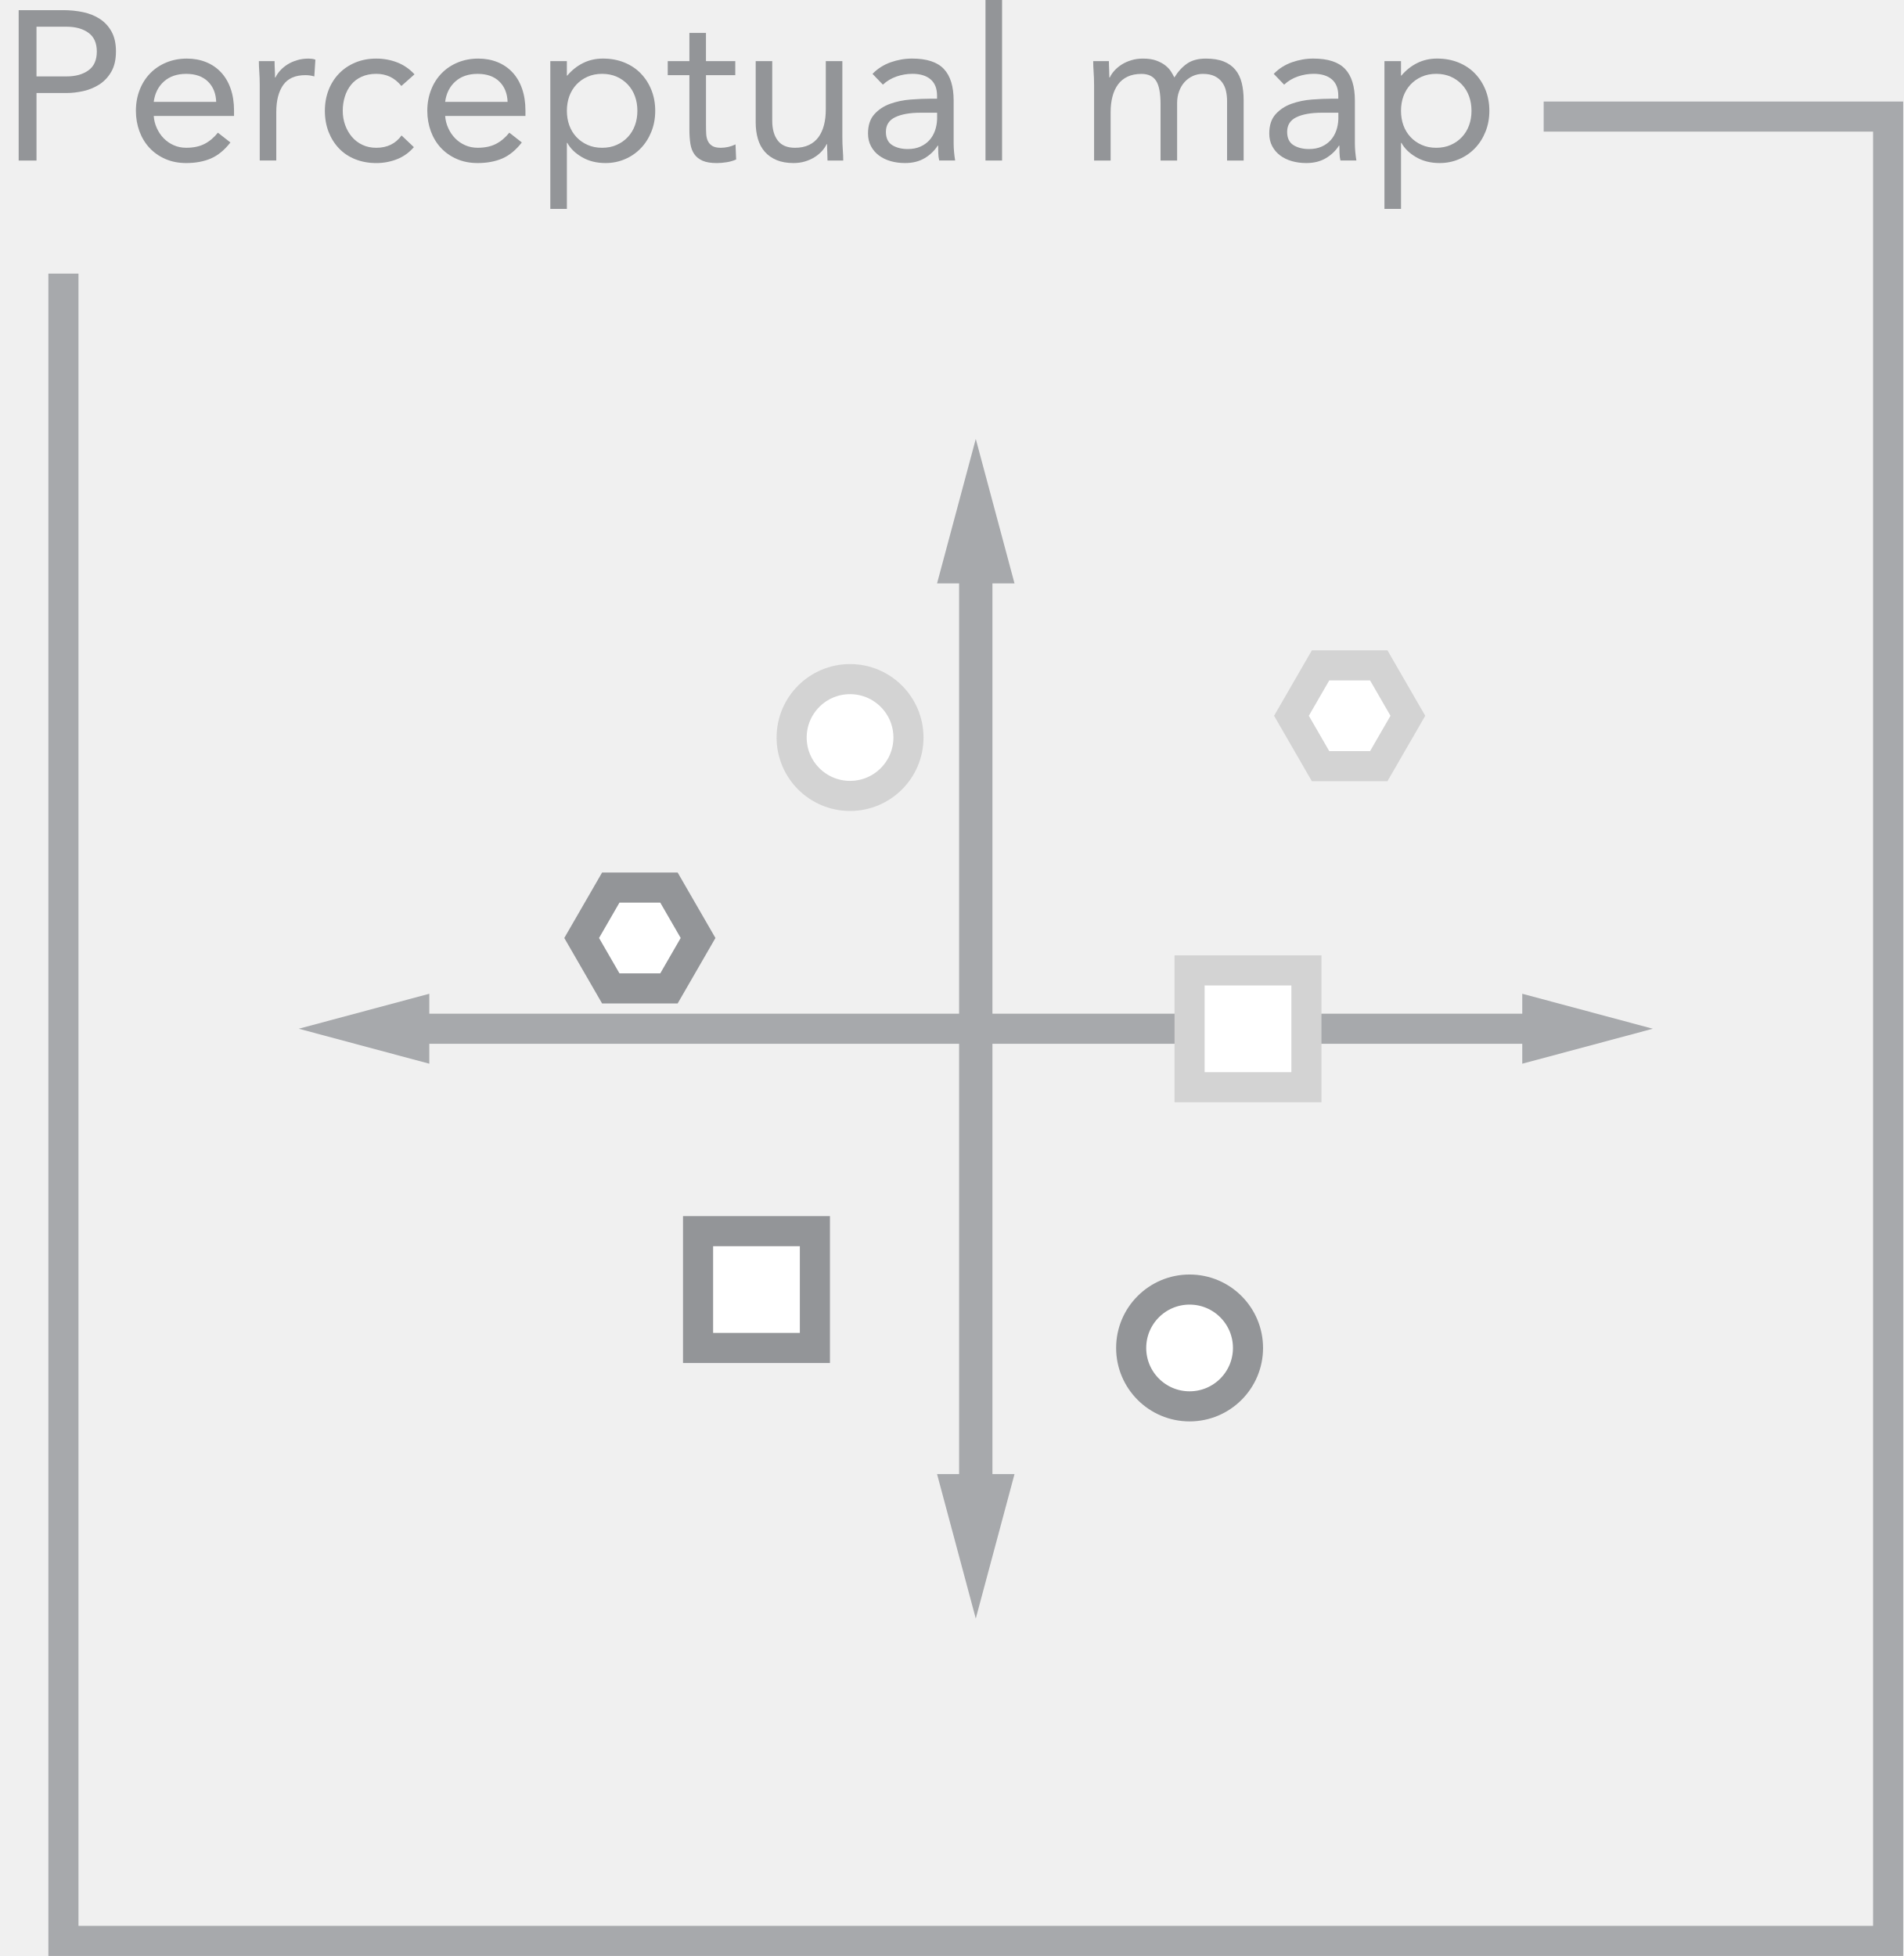
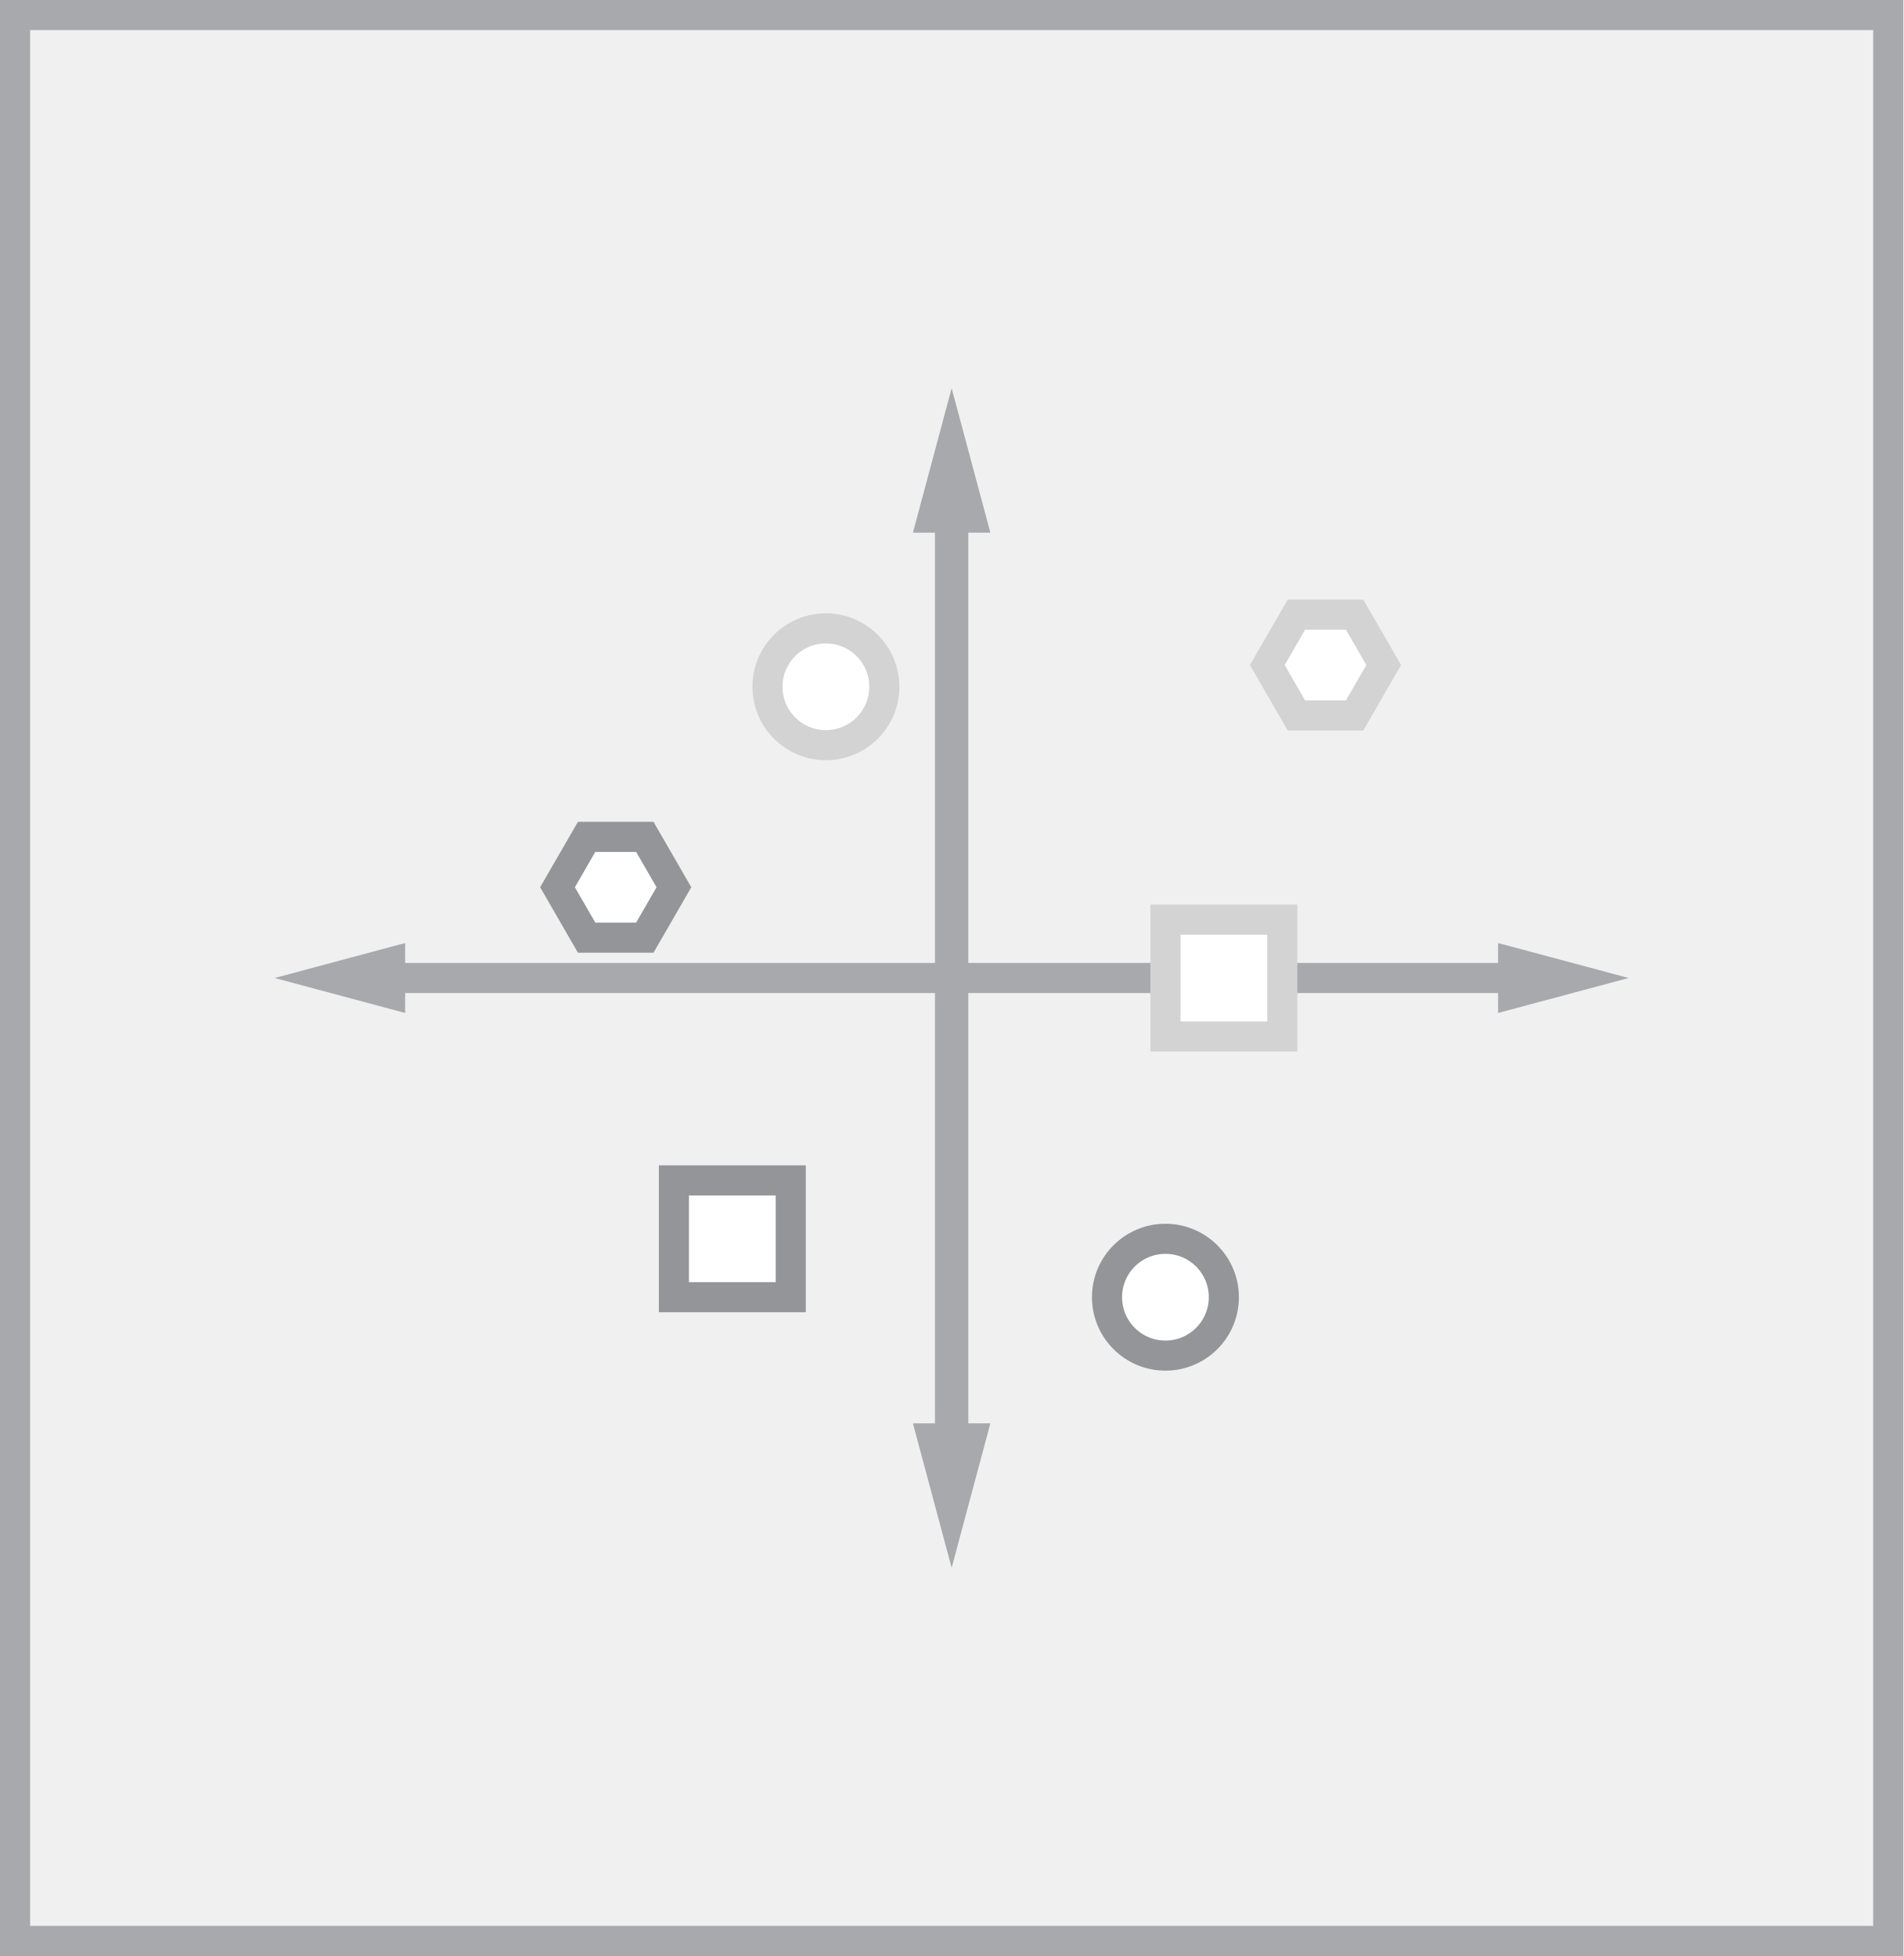
<svg xmlns="http://www.w3.org/2000/svg" version="1.1" x="0px" y="0px" width="89.603px" height="92.106px" viewBox="0 0 89.603 92.106" enable-background="new 0 0 89.603 92.106" xml:space="preserve">
  <g id="Layer_2">
</g>
  <g id="Layer_1">
    <g>
-       <polyline fill="none" stroke="#A7A9AC" stroke-width="1.417" stroke-miterlimit="10" points="2.986,12.884 2.986,91.395     88.891,91.395 88.891,5.49 72.674,5.49   " />
      <g>
        <g>
-           <path fill="#939598" d="M0.878,0.478h2.101c0.326,0,0.638,0.032,0.935,0.095c0.297,0.063,0.56,0.17,0.79,0.32      c0.229,0.15,0.413,0.35,0.55,0.6s0.205,0.559,0.205,0.926c0,0.387-0.073,0.706-0.22,0.96c-0.146,0.253-0.335,0.453-0.565,0.6      c-0.229,0.146-0.481,0.25-0.755,0.311c-0.273,0.06-0.533,0.09-0.78,0.09h-1.42v3.18h-0.84V0.478z M1.718,3.598h1.42      c0.42,0,0.762-0.095,1.025-0.285c0.264-0.189,0.395-0.485,0.395-0.885c0-0.4-0.131-0.695-0.395-0.885      c-0.264-0.19-0.605-0.285-1.025-0.285h-1.42V3.598z" />
-           <path fill="#939598" d="M10.848,6.708c-0.28,0.359-0.587,0.611-0.92,0.755c-0.333,0.143-0.72,0.215-1.16,0.215      c-0.366,0-0.696-0.065-0.99-0.195c-0.293-0.13-0.541-0.305-0.744-0.524c-0.204-0.221-0.36-0.48-0.471-0.78      c-0.109-0.3-0.165-0.62-0.165-0.96c0-0.36,0.061-0.691,0.181-0.995c0.119-0.304,0.286-0.563,0.5-0.78      c0.213-0.217,0.466-0.385,0.76-0.505c0.293-0.12,0.613-0.18,0.96-0.18c0.326,0,0.626,0.055,0.899,0.165      c0.273,0.109,0.509,0.27,0.705,0.479c0.197,0.21,0.349,0.467,0.455,0.771c0.106,0.303,0.16,0.648,0.16,1.035v0.25h-3.78      C7.251,5.658,7.299,5.85,7.383,6.033c0.083,0.184,0.191,0.344,0.325,0.48c0.133,0.137,0.29,0.245,0.47,0.325      s0.377,0.12,0.59,0.12c0.34,0,0.627-0.061,0.86-0.181s0.443-0.296,0.63-0.529L10.848,6.708z M10.178,4.798      c-0.014-0.4-0.144-0.721-0.39-0.96c-0.247-0.24-0.587-0.36-1.021-0.36s-0.783,0.12-1.05,0.36c-0.267,0.239-0.427,0.56-0.48,0.96      H10.178z" />
-           <path fill="#939598" d="M12.228,3.988c0-0.213-0.007-0.413-0.021-0.6c-0.013-0.187-0.02-0.356-0.02-0.51h0.74      c0,0.126,0.003,0.253,0.01,0.38s0.01,0.257,0.01,0.39h0.021c0.053-0.113,0.128-0.223,0.225-0.33      c0.097-0.106,0.212-0.201,0.345-0.285c0.134-0.083,0.283-0.149,0.45-0.199c0.167-0.051,0.347-0.075,0.54-0.075      c0.054,0,0.106,0.003,0.16,0.01c0.053,0.007,0.106,0.021,0.16,0.04l-0.051,0.79c-0.133-0.04-0.273-0.06-0.42-0.06      c-0.479,0-0.828,0.154-1.045,0.465c-0.217,0.31-0.325,0.734-0.325,1.274v2.28h-0.779V3.988z" />
-           <path fill="#939598" d="M18.897,4.048c-0.167-0.2-0.347-0.346-0.54-0.436s-0.407-0.135-0.641-0.135      c-0.26,0-0.489,0.045-0.689,0.135s-0.365,0.215-0.495,0.375s-0.229,0.346-0.295,0.556s-0.101,0.435-0.101,0.675      s0.039,0.465,0.115,0.675c0.077,0.21,0.184,0.396,0.32,0.555c0.137,0.16,0.302,0.285,0.495,0.375      c0.193,0.091,0.41,0.136,0.649,0.136c0.514,0,0.91-0.193,1.19-0.58l0.58,0.55c-0.227,0.26-0.493,0.45-0.8,0.57      c-0.307,0.119-0.63,0.18-0.971,0.18c-0.359,0-0.689-0.061-0.989-0.18c-0.301-0.12-0.556-0.29-0.766-0.511      c-0.21-0.22-0.373-0.479-0.49-0.779c-0.116-0.301-0.175-0.631-0.175-0.99c0-0.354,0.059-0.68,0.175-0.98      c0.117-0.3,0.282-0.56,0.495-0.779c0.214-0.221,0.469-0.392,0.766-0.516c0.296-0.123,0.625-0.185,0.984-0.185      c0.347,0,0.676,0.06,0.985,0.18s0.582,0.307,0.815,0.561L18.897,4.048z" />
-           <path fill="#939598" d="M24.567,6.708c-0.28,0.359-0.587,0.611-0.92,0.755c-0.333,0.143-0.72,0.215-1.16,0.215      c-0.366,0-0.696-0.065-0.99-0.195c-0.293-0.13-0.541-0.305-0.744-0.524c-0.204-0.221-0.36-0.48-0.471-0.78      c-0.109-0.3-0.165-0.62-0.165-0.96c0-0.36,0.061-0.691,0.181-0.995c0.119-0.304,0.286-0.563,0.5-0.78      c0.213-0.217,0.466-0.385,0.76-0.505c0.293-0.12,0.613-0.18,0.96-0.18c0.326,0,0.626,0.055,0.899,0.165      c0.273,0.109,0.509,0.27,0.705,0.479c0.197,0.21,0.349,0.467,0.455,0.771c0.106,0.303,0.16,0.648,0.16,1.035v0.25h-3.78      c0.014,0.199,0.062,0.392,0.146,0.574c0.083,0.184,0.191,0.344,0.325,0.48c0.133,0.137,0.29,0.245,0.47,0.325      s0.377,0.12,0.59,0.12c0.34,0,0.627-0.061,0.86-0.181s0.443-0.296,0.63-0.529L24.567,6.708z M23.897,4.798      c-0.014-0.4-0.144-0.721-0.39-0.96c-0.247-0.24-0.587-0.36-1.021-0.36s-0.783,0.12-1.05,0.36c-0.267,0.239-0.427,0.56-0.48,0.96      H23.897z" />
-           <path fill="#939598" d="M25.907,2.878h0.78v0.68h0.02c0.213-0.253,0.462-0.45,0.745-0.59c0.283-0.141,0.595-0.21,0.935-0.21      c0.367,0,0.702,0.062,1.005,0.185c0.304,0.124,0.562,0.295,0.775,0.516c0.213,0.22,0.38,0.479,0.5,0.779      c0.12,0.301,0.18,0.627,0.18,0.98s-0.06,0.68-0.18,0.979c-0.12,0.301-0.285,0.561-0.495,0.78s-0.458,0.392-0.745,0.515      c-0.286,0.124-0.593,0.186-0.92,0.186c-0.42,0-0.788-0.092-1.104-0.275c-0.317-0.183-0.549-0.408-0.695-0.675h-0.02v3.11h-0.78      V2.878z M26.688,5.218c0,0.246,0.038,0.475,0.114,0.685c0.077,0.21,0.188,0.394,0.335,0.55c0.146,0.157,0.322,0.28,0.525,0.37      c0.203,0.091,0.432,0.136,0.685,0.136c0.254,0,0.481-0.045,0.686-0.136c0.203-0.09,0.378-0.213,0.524-0.37      c0.146-0.156,0.259-0.34,0.335-0.55c0.077-0.21,0.115-0.438,0.115-0.685c0-0.247-0.038-0.476-0.115-0.686      c-0.076-0.21-0.188-0.393-0.335-0.55c-0.146-0.156-0.321-0.28-0.524-0.37c-0.204-0.09-0.432-0.135-0.686-0.135      c-0.253,0-0.481,0.045-0.685,0.135s-0.379,0.214-0.525,0.37c-0.146,0.157-0.258,0.34-0.335,0.55      C26.726,4.743,26.688,4.971,26.688,5.218z" />
-           <path fill="#939598" d="M34.617,3.539h-1.38v2.34c0,0.153,0.003,0.295,0.01,0.425s0.033,0.243,0.08,0.34s0.117,0.174,0.21,0.23      c0.094,0.057,0.227,0.085,0.4,0.085c0.113,0,0.229-0.014,0.35-0.04c0.12-0.027,0.233-0.067,0.34-0.12l0.03,0.71      c-0.133,0.06-0.281,0.104-0.445,0.13c-0.163,0.026-0.318,0.04-0.465,0.04c-0.279,0-0.503-0.037-0.67-0.11      c-0.166-0.073-0.297-0.177-0.39-0.31c-0.094-0.134-0.155-0.299-0.186-0.495c-0.029-0.196-0.045-0.415-0.045-0.655V3.539h-1.02      v-0.66h1.02v-1.33h0.78v1.33h1.38V3.539z" />
-           <path fill="#939598" d="M39.657,6.448c0,0.214,0.006,0.414,0.02,0.601s0.021,0.356,0.021,0.51h-0.74      c0-0.127-0.004-0.253-0.01-0.38c-0.007-0.127-0.011-0.257-0.011-0.39h-0.02c-0.054,0.113-0.129,0.223-0.225,0.329      c-0.098,0.107-0.212,0.202-0.346,0.285c-0.133,0.084-0.283,0.15-0.45,0.2c-0.166,0.05-0.347,0.075-0.54,0.075      c-0.307,0-0.571-0.047-0.795-0.14c-0.223-0.094-0.408-0.224-0.555-0.391c-0.146-0.166-0.255-0.368-0.325-0.604      c-0.069-0.237-0.104-0.495-0.104-0.775v-2.89h0.779v2.81c0,0.394,0.087,0.703,0.261,0.93c0.173,0.228,0.443,0.341,0.81,0.341      c0.254,0,0.472-0.044,0.655-0.131c0.184-0.086,0.333-0.21,0.45-0.369c0.116-0.16,0.203-0.351,0.26-0.57s0.085-0.463,0.085-0.73      V2.878h0.78V6.448z" />
-           <path fill="#939598" d="M41.076,3.478c0.24-0.246,0.525-0.428,0.855-0.545c0.33-0.116,0.665-0.175,1.005-0.175      c0.693,0,1.193,0.163,1.5,0.49c0.307,0.326,0.46,0.823,0.46,1.489v2.011c0,0.133,0.007,0.271,0.02,0.415      c0.014,0.143,0.03,0.274,0.051,0.395h-0.75c-0.027-0.106-0.042-0.225-0.045-0.355c-0.004-0.13-0.006-0.244-0.006-0.345h-0.02      c-0.153,0.24-0.358,0.437-0.615,0.59s-0.564,0.23-0.925,0.23c-0.24,0-0.465-0.03-0.675-0.09c-0.21-0.061-0.394-0.148-0.55-0.266      c-0.157-0.116-0.282-0.261-0.375-0.435c-0.094-0.174-0.141-0.373-0.141-0.6c0-0.387,0.101-0.69,0.3-0.91      c0.2-0.221,0.449-0.384,0.745-0.49c0.297-0.106,0.617-0.174,0.96-0.2c0.344-0.026,0.658-0.04,0.945-0.04h0.3v-0.14      c0-0.34-0.102-0.597-0.305-0.771c-0.203-0.173-0.488-0.26-0.855-0.26c-0.253,0-0.501,0.042-0.744,0.125      c-0.244,0.084-0.459,0.212-0.646,0.385L41.076,3.478z M43.337,5.308c-0.5,0-0.897,0.07-1.19,0.21s-0.44,0.37-0.44,0.69      c0,0.293,0.099,0.501,0.296,0.625c0.196,0.123,0.441,0.185,0.734,0.185c0.227,0,0.425-0.038,0.595-0.115      c0.171-0.076,0.312-0.178,0.426-0.305c0.113-0.127,0.199-0.275,0.26-0.445c0.06-0.17,0.093-0.352,0.1-0.545v-0.3H43.337z" />
-           <path fill="#939598" d="M46.396-0.001h0.78v7.56h-0.78V-0.001z" />
-           <path fill="#939598" d="M51.507,3.988c0-0.213-0.007-0.413-0.021-0.6c-0.013-0.187-0.02-0.356-0.02-0.51h0.74      c0,0.126,0.003,0.253,0.01,0.38s0.01,0.257,0.01,0.39h0.021c0.053-0.113,0.128-0.223,0.225-0.33      c0.097-0.106,0.212-0.201,0.345-0.285c0.134-0.083,0.283-0.149,0.45-0.199c0.167-0.051,0.347-0.075,0.54-0.075      c0.253,0,0.465,0.031,0.635,0.095s0.312,0.14,0.425,0.23c0.113,0.09,0.202,0.187,0.266,0.29      c0.063,0.103,0.115,0.194,0.154,0.274c0.174-0.28,0.374-0.498,0.601-0.655c0.227-0.156,0.52-0.234,0.88-0.234      c0.333,0,0.613,0.045,0.84,0.135s0.41,0.22,0.55,0.39c0.141,0.17,0.24,0.377,0.301,0.62c0.06,0.244,0.09,0.516,0.09,0.815v2.84      h-0.78v-2.8c0-0.16-0.017-0.316-0.05-0.47s-0.094-0.29-0.181-0.41c-0.086-0.12-0.203-0.217-0.35-0.29s-0.333-0.11-0.56-0.11      c-0.167,0-0.324,0.033-0.471,0.1c-0.146,0.067-0.274,0.16-0.385,0.28s-0.196,0.266-0.26,0.436s-0.095,0.358-0.095,0.564v2.7      h-0.78v-2.65c0-0.52-0.07-0.888-0.21-1.104c-0.141-0.217-0.37-0.325-0.69-0.325c-0.253,0-0.472,0.044-0.654,0.13      c-0.184,0.087-0.334,0.21-0.45,0.37c-0.117,0.16-0.204,0.35-0.26,0.57c-0.058,0.22-0.086,0.463-0.086,0.729v2.28h-0.779V3.988z" />
-           <path fill="#939598" d="M59.966,3.478c0.24-0.246,0.525-0.428,0.855-0.545c0.33-0.116,0.665-0.175,1.005-0.175      c0.693,0,1.193,0.163,1.5,0.49c0.307,0.326,0.46,0.823,0.46,1.489v2.011c0,0.133,0.007,0.271,0.02,0.415      c0.014,0.143,0.03,0.274,0.051,0.395h-0.75c-0.027-0.106-0.042-0.225-0.045-0.355c-0.004-0.13-0.006-0.244-0.006-0.345h-0.02      c-0.153,0.24-0.358,0.437-0.615,0.59s-0.564,0.23-0.925,0.23c-0.24,0-0.465-0.03-0.675-0.09c-0.21-0.061-0.394-0.148-0.55-0.266      c-0.157-0.116-0.282-0.261-0.375-0.435c-0.094-0.174-0.141-0.373-0.141-0.6c0-0.387,0.101-0.69,0.3-0.91      c0.2-0.221,0.449-0.384,0.745-0.49c0.297-0.106,0.617-0.174,0.96-0.2c0.344-0.026,0.658-0.04,0.945-0.04h0.3v-0.14      c0-0.34-0.102-0.597-0.305-0.771c-0.203-0.173-0.488-0.26-0.855-0.26c-0.253,0-0.501,0.042-0.744,0.125      c-0.244,0.084-0.459,0.212-0.646,0.385L59.966,3.478z M62.227,5.308c-0.5,0-0.897,0.07-1.19,0.21s-0.44,0.37-0.44,0.69      c0,0.293,0.099,0.501,0.296,0.625c0.196,0.123,0.441,0.185,0.734,0.185c0.227,0,0.425-0.038,0.595-0.115      c0.171-0.076,0.312-0.178,0.426-0.305c0.113-0.127,0.199-0.275,0.26-0.445c0.06-0.17,0.093-0.352,0.1-0.545v-0.3H62.227z" />
-           <path fill="#939598" d="M65.177,2.878h0.78v0.68h0.02c0.213-0.253,0.462-0.45,0.745-0.59c0.283-0.141,0.595-0.21,0.935-0.21      c0.367,0,0.702,0.062,1.005,0.185c0.304,0.124,0.562,0.295,0.775,0.516c0.213,0.22,0.38,0.479,0.5,0.779      c0.12,0.301,0.18,0.627,0.18,0.98s-0.06,0.68-0.18,0.979c-0.12,0.301-0.285,0.561-0.495,0.78s-0.458,0.392-0.745,0.515      c-0.286,0.124-0.593,0.186-0.92,0.186c-0.42,0-0.788-0.092-1.104-0.275c-0.317-0.183-0.549-0.408-0.695-0.675h-0.02v3.11h-0.78      V2.878z M65.957,5.218c0,0.246,0.038,0.475,0.114,0.685c0.077,0.21,0.188,0.394,0.335,0.55c0.146,0.157,0.322,0.28,0.525,0.37      c0.203,0.091,0.432,0.136,0.685,0.136c0.254,0,0.481-0.045,0.686-0.136c0.203-0.09,0.378-0.213,0.524-0.37      c0.146-0.156,0.259-0.34,0.335-0.55c0.077-0.21,0.115-0.438,0.115-0.685c0-0.247-0.038-0.476-0.115-0.686      c-0.076-0.21-0.188-0.393-0.335-0.55c-0.146-0.156-0.321-0.28-0.524-0.37c-0.204-0.09-0.432-0.135-0.686-0.135      c-0.253,0-0.481,0.045-0.685,0.135s-0.379,0.214-0.525,0.37c-0.146,0.157-0.258,0.34-0.335,0.55      C65.995,4.743,65.957,4.971,65.957,5.218z" />
-         </g>
-       </g>
-       <g>
-         <g>
-           <line fill="none" stroke="#A7A9AC" stroke-width="1.569" stroke-miterlimit="10" x1="45.938" y1="70.657" x2="45.938" y2="26.228" />
+           <line fill="none" stroke="#A7A9AC" stroke-width="1.569" stroke-miterlimit="10" x1="44.802" y1="68.268" x2="44.802" y2="23.839" />
          <g>
-             <polygon fill="#A7A9AC" points="47.762,69.413 45.938,76.216 44.115,69.413      " />
+             <polygon fill="#A7A9AC" points="46.625,67.024 44.802,73.827 42.979,67.024      " />
          </g>
          <g>
-             <polygon fill="#A7A9AC" points="47.762,27.472 45.938,20.669 44.115,27.472      " />
+             <polygon fill="#A7A9AC" points="46.625,25.083 44.802,18.28 42.979,25.083      " />
          </g>
        </g>
      </g>
      <g>
        <g>
-           <line fill="none" stroke="#A7A9AC" stroke-width="1.417" stroke-miterlimit="10" x1="19.088" y1="48.442" x2="72.789" y2="48.442" />
+           <line fill="none" stroke="#A7A9AC" stroke-width="1.417" stroke-miterlimit="10" x1="17.951" y1="46.053" x2="71.651" y2="46.053" />
          <g>
-             <polygon fill="#A7A9AC" points="20.211,50.089 14.065,48.442 20.211,46.795      " />
+             <polygon fill="#A7A9AC" points="19.074,47.7 12.929,46.053 19.074,44.406      " />
          </g>
          <g>
-             <polygon fill="#A7A9AC" points="71.666,50.089 77.812,48.442 71.666,46.795      " />
+             <polygon fill="#A7A9AC" points="70.527,47.7 76.674,46.053 70.527,44.406      " />
          </g>
        </g>
      </g>
-       <path fill="none" stroke="#A7A9AC" stroke-width="1.417" stroke-miterlimit="10" stroke-dasharray="2.835" d="M68.609,25.771" />
-       <circle fill="#FFFFFF" stroke="#939598" stroke-width="1.417" stroke-miterlimit="10" cx="56.004" cy="63.474" r="2.75" />
-       <circle fill="#FFFFFF" stroke="#D3D3D3" stroke-width="1.417" stroke-miterlimit="10" cx="40.019" cy="34.729" r="2.75" />
-       <polygon fill="#FFFFFF" stroke="#939598" stroke-width="1.417" stroke-miterlimit="10" points="28.754,46.542 27.384,44.169     28.754,41.796 31.494,41.796 32.864,44.169 31.494,46.542   " />
-       <polygon fill="#FFFFFF" stroke="#D3D3D3" stroke-width="1.417" stroke-miterlimit="10" points="62.17,36.078 60.8,33.705     62.17,31.332 64.91,31.332 66.28,33.705 64.91,36.078   " />
-       <rect x="56.004" y="45.696" fill="#FFFFFF" stroke="#D3D3D3" stroke-width="1.417" stroke-miterlimit="10" width="5.5" height="5.5" />
-       <rect x="32.864" y="57.974" fill="#FFFFFF" stroke="#939598" stroke-width="1.417" stroke-miterlimit="10" width="5.5" height="5.5" />
+       <path fill="none" stroke="#A7A9AC" stroke-width="1.417" stroke-miterlimit="10" stroke-dasharray="2.835" d="M67.473,23.382" />
+       <circle fill="#FFFFFF" stroke="#939598" stroke-width="1.417" stroke-miterlimit="10" cx="54.867" cy="61.084" r="2.75" />
+       <circle fill="#FFFFFF" stroke="#D3D3D3" stroke-width="1.417" stroke-miterlimit="10" cx="38.882" cy="32.339" r="2.75" />
+       <polygon fill="#FFFFFF" stroke="#939598" stroke-width="1.417" stroke-miterlimit="10" points="27.617,44.153 26.247,41.78     27.617,39.407 30.357,39.407 31.727,41.78 30.357,44.153   " />
+       <polygon fill="#FFFFFF" stroke="#D3D3D3" stroke-width="1.417" stroke-miterlimit="10" points="61.033,33.689 59.663,31.316     61.033,28.943 63.773,28.943 65.143,31.316 63.773,33.689   " />
+       <rect x="54.867" y="43.307" fill="#FFFFFF" stroke="#D3D3D3" stroke-width="1.417" stroke-miterlimit="10" width="5.5" height="5.5" />
+       <rect x="31.727" y="55.584" fill="#FFFFFF" stroke="#939598" stroke-width="1.417" stroke-miterlimit="10" width="5.5" height="5.5" />
+     </g>
+     <g>
+       <path fill="#A7A9AC" d="M88.186,1.417v89.271H1.418V1.417H88.186 M89.603,0H0v92.106h89.603V0L89.603,0z" />
    </g>
  </g>
  <g id="Layer_4">
</g>
  <g id="Layer_3">
</g>
  <g id="Layer_5">
</g>
  <g id="Annotations">
</g>
</svg>
